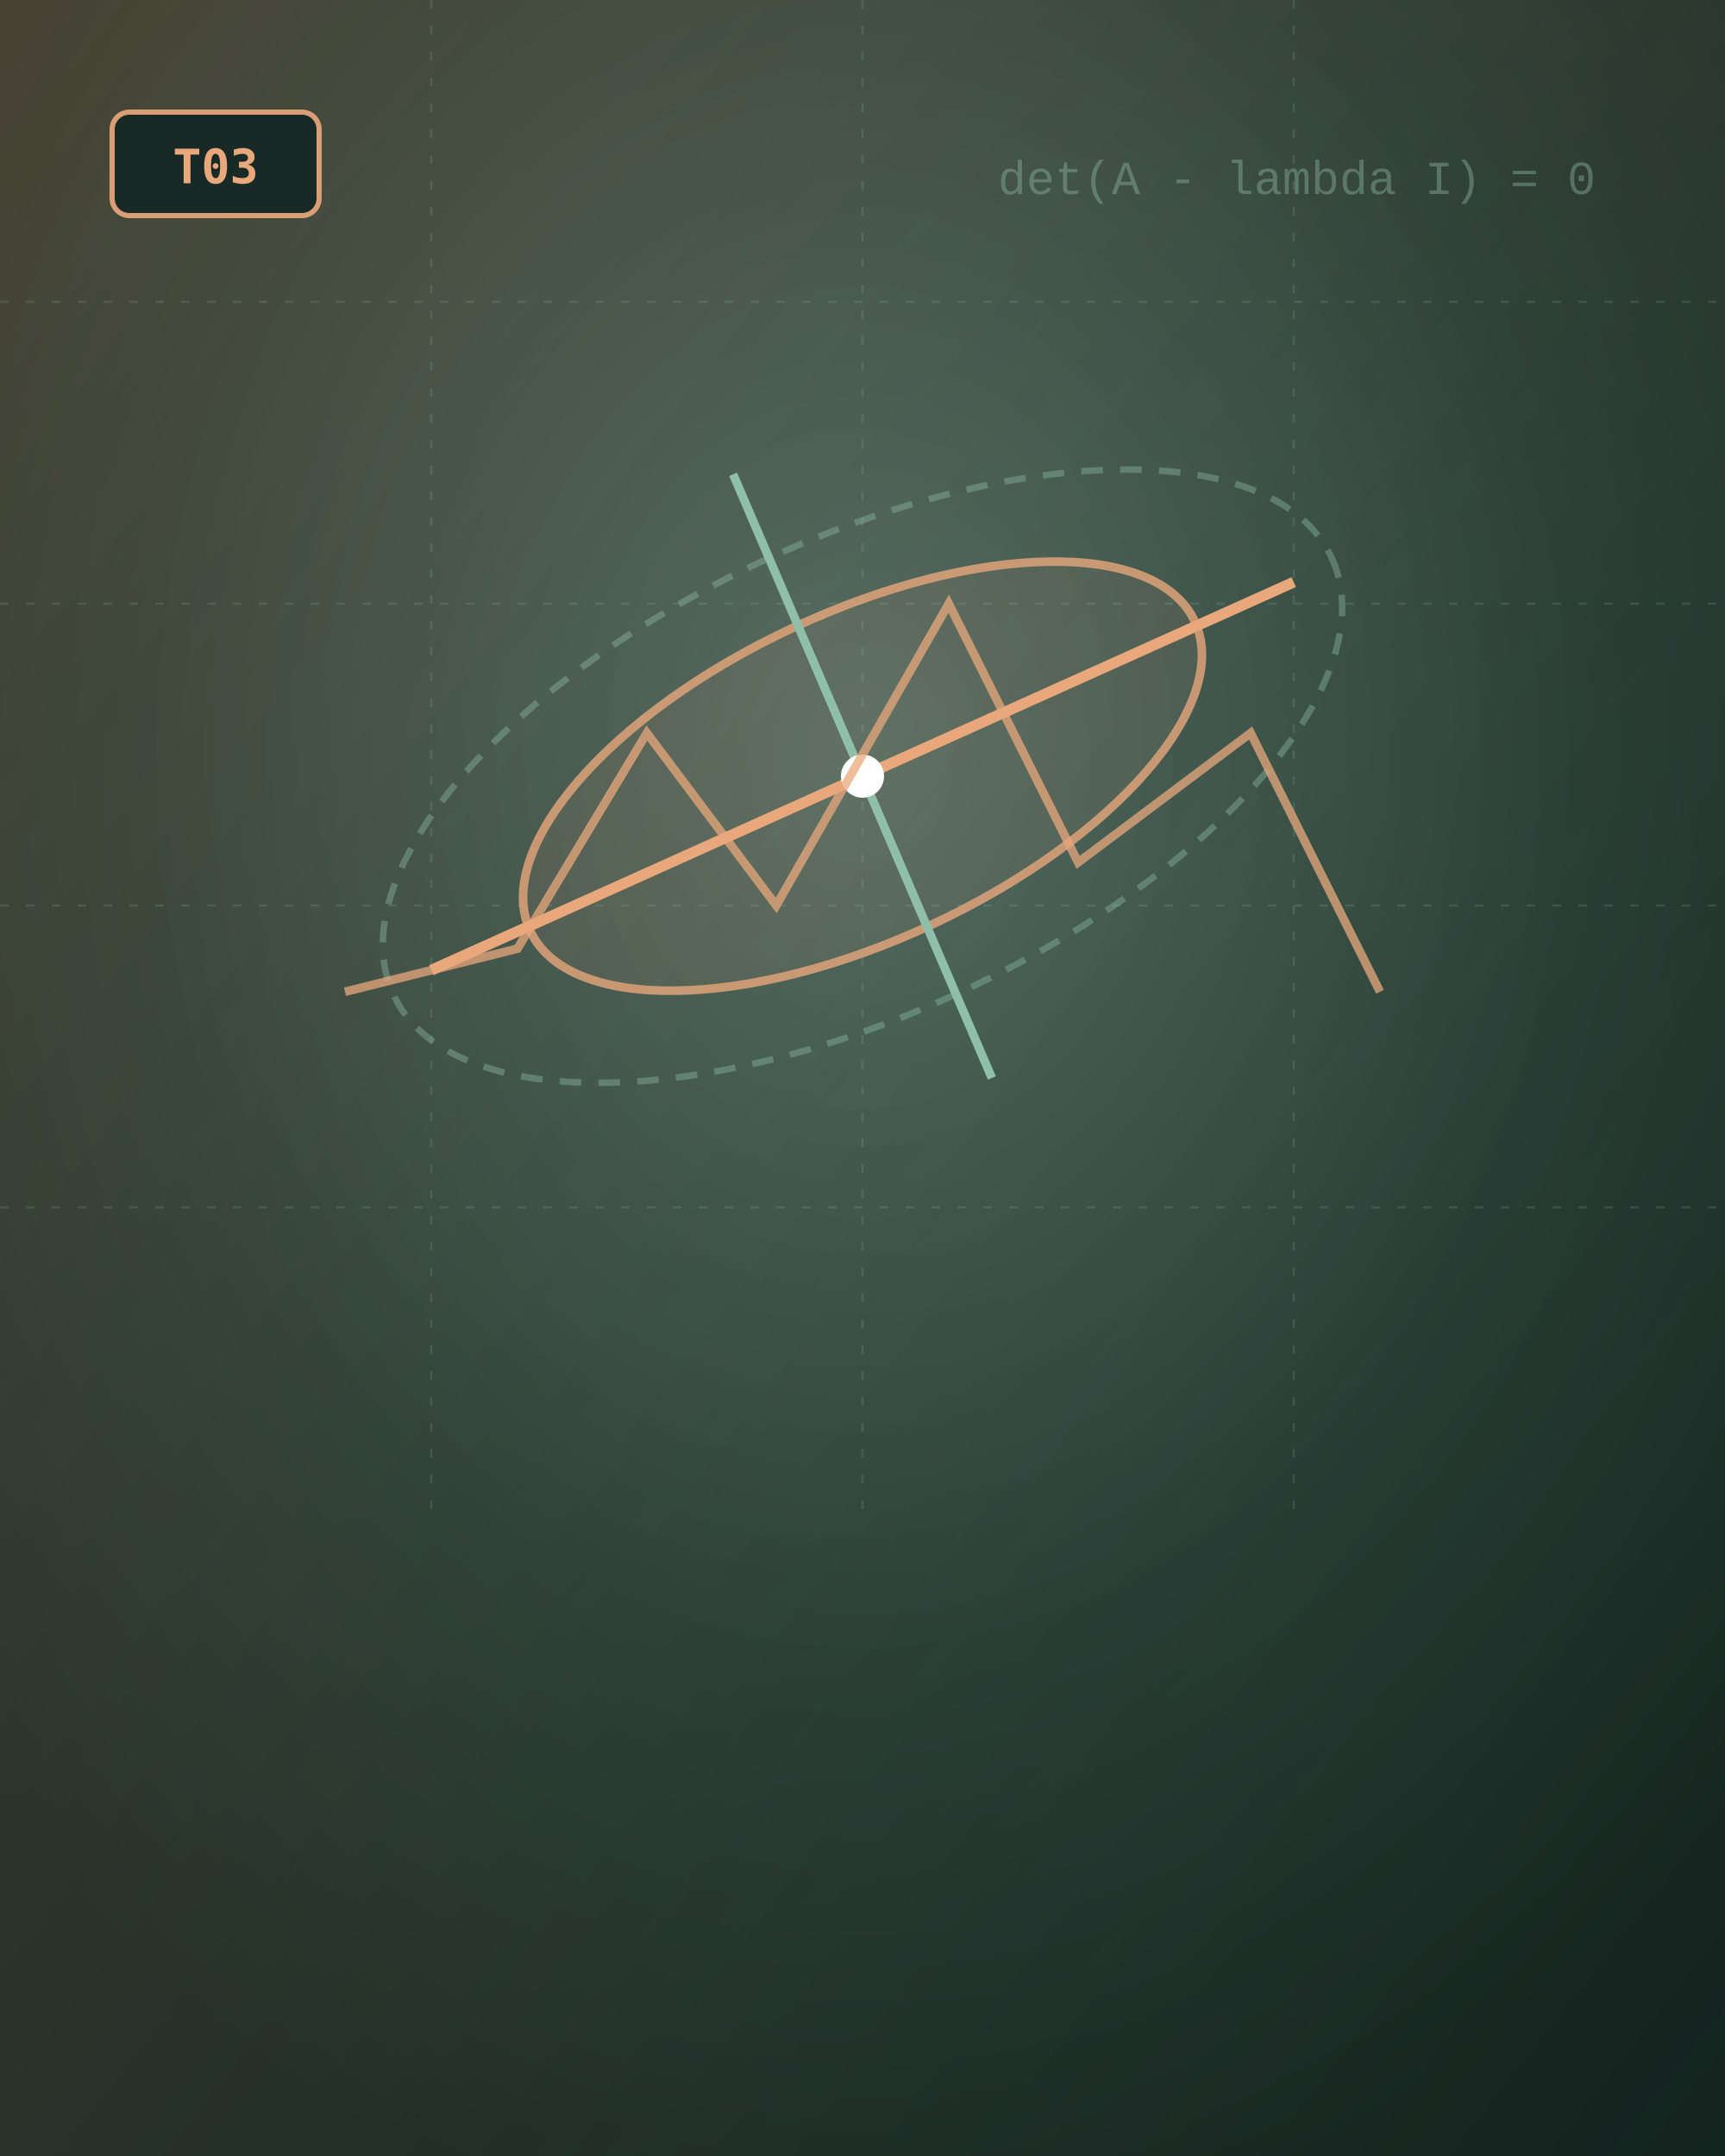
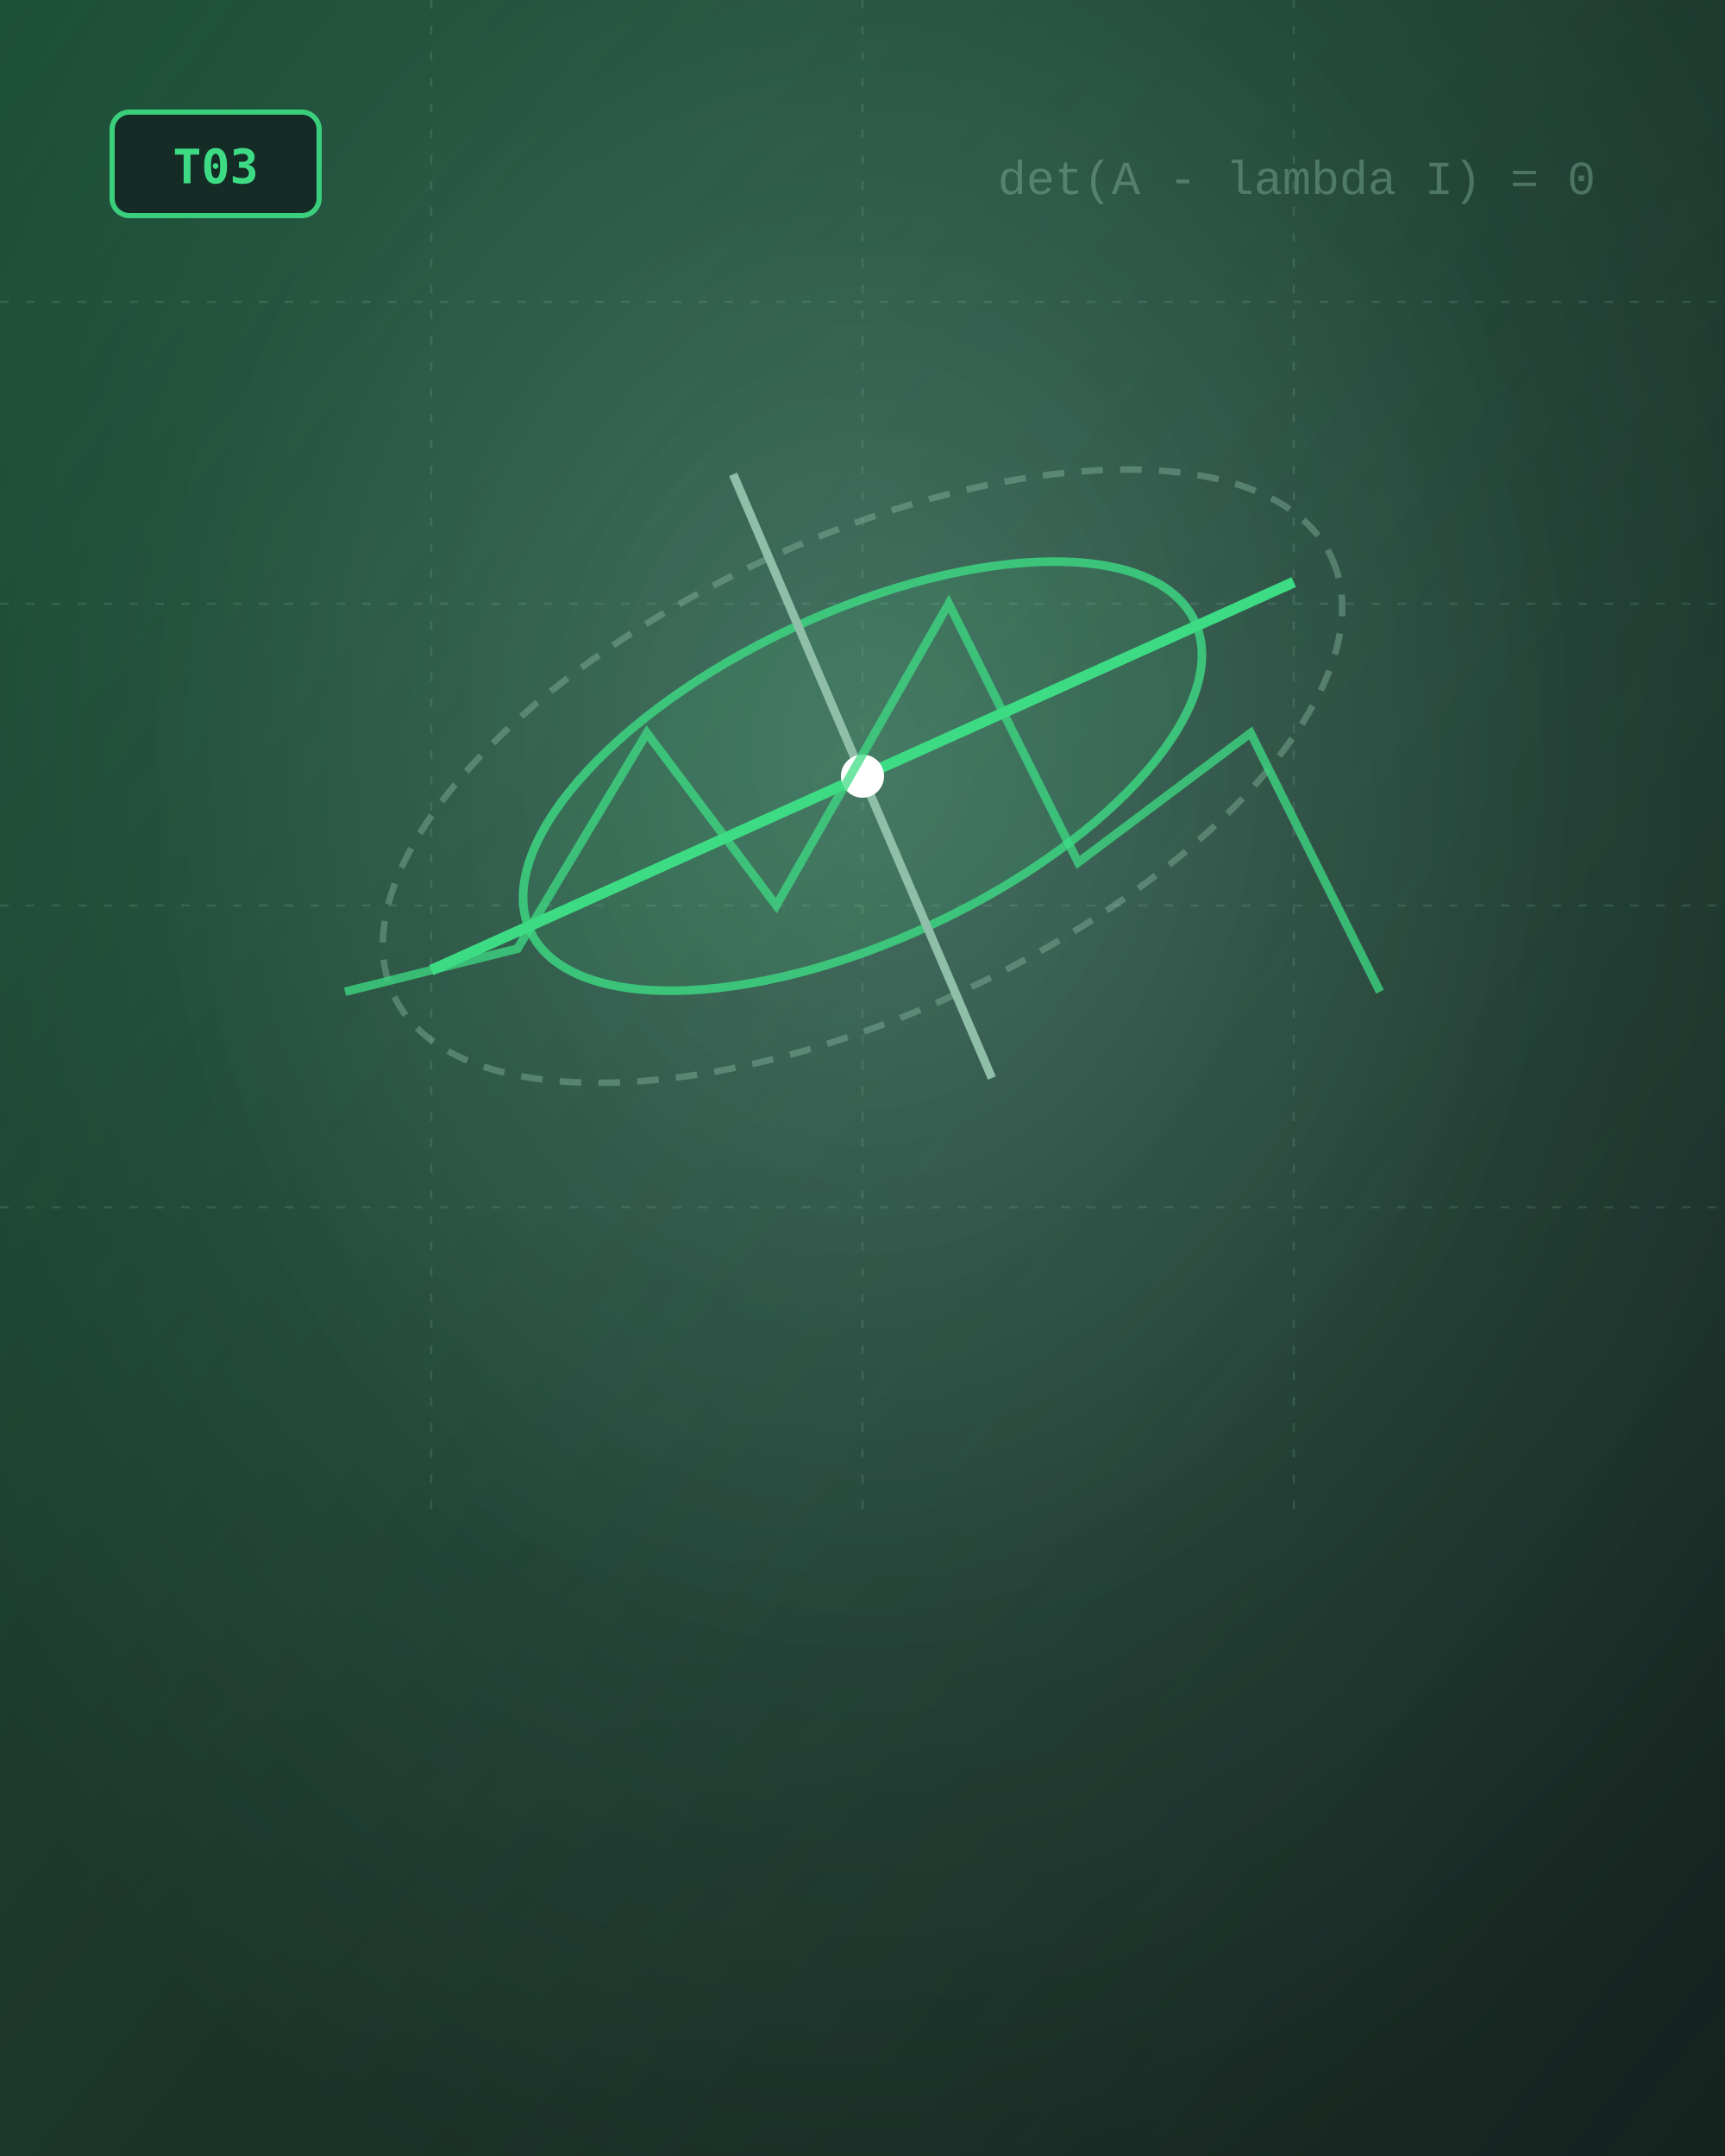
<svg xmlns="http://www.w3.org/2000/svg" width="400" height="500" viewBox="0 0 400 500" fill="none">
  <defs>
    <radialGradient id="bgGrad3" cx="50%" cy="35%" r="70%">
      <stop offset="0%" stop-color="#2C4E47" stop-opacity="0.9" />
      <stop offset="60%" stop-color="#182E28" stop-opacity="1" />
      <stop offset="100%" stop-color="#0E1B17" stop-opacity="1" />
    </radialGradient>
    <linearGradient id="glowGrad3" x1="0%" y1="0%" x2="100%" y2="100%">
-       <stop offset="0%" stop-color="#E8A87C" stop-opacity="0.25" />
+       <stop offset="0%" stop-color="#3ddc84" stop-opacity="0.25" />
      <stop offset="100%" stop-color="#8FBFA8" stop-opacity="0.05" />
    </linearGradient>
  </defs>
  <rect width="400" height="500" fill="url(#bgGrad3)" />
  <rect width="400" height="500" fill="url(#glowGrad3)" />
  <g stroke="#8FBFA8" stroke-width="0.5" stroke-dasharray="2 4" opacity="0.18">
    <line x1="0" y1="70" x2="400" y2="70" />
    <line x1="0" y1="140" x2="400" y2="140" />
    <line x1="0" y1="210" x2="400" y2="210" />
    <line x1="0" y1="280" x2="400" y2="280" />
    <line x1="100" y1="0" x2="100" y2="350" />
    <line x1="200" y1="0" x2="200" y2="350" />
    <line x1="300" y1="0" x2="300" y2="350" />
  </g>
  <text x="370" y="45" font-family="'JetBrains Mono', 'Courier New', monospace" font-size="11" fill="#8FBFA8" opacity="0.4" text-anchor="end">det(A - lambda I) = 0</text>
  <g transform="translate(26, 26)">
-     <rect width="48" height="24" rx="4" fill="#142723" stroke="#E8A87C" stroke-width="1.2" opacity="0.9" />
-     <text x="24" y="16.5" font-family="'JetBrains Mono', monospace" font-size="11" font-weight="bold" fill="#E8A87C" text-anchor="middle">T03</text>
+     <rect width="48" height="24" rx="4" fill="#142723" stroke="#3ddc84" stroke-width="1.2" opacity="0.9" />
+     <text x="24" y="16.5" font-family="'JetBrains Mono', monospace" font-size="11" font-weight="bold" fill="#3ddc84" text-anchor="middle">T03</text>
  </g>
  <g>
    <ellipse cx="200" cy="180" rx="120" ry="55" transform="rotate(-25 200 180)" fill="none" stroke="#8FBFA8" stroke-width="1.5" stroke-dasharray="5 4" opacity="0.4" />
-     <ellipse cx="200" cy="180" rx="85" ry="38" transform="rotate(-25 200 180)" fill="#E8A87C" fill-opacity="0.1" stroke="#E8A87C" stroke-width="2" opacity="0.8" />
-     <line x1="100" y1="225" x2="300" y2="135" stroke="#E8A87C" stroke-width="2.5" />
+     <ellipse cx="200" cy="180" rx="85" ry="38" transform="rotate(-25 200 180)" fill="#3ddc84" fill-opacity="0.1" stroke="#3ddc84" stroke-width="2" opacity="0.8" />
+     <line x1="100" y1="225" x2="300" y2="135" stroke="#3ddc84" stroke-width="2.5" />
    <line x1="170" y1="110" x2="230" y2="250" stroke="#8FBFA8" stroke-width="2" />
    <circle cx="200" cy="180" r="5" fill="#ffffff" />
-     <path d="M 80 230 L 120 220 L 150 170 L 180 210 L 220 140 L 250 200 L 290 170 L 320 230" fill="none" stroke="#E8A87C" stroke-width="2" opacity="0.75" />
+     <path d="M 80 230 L 120 220 L 150 170 L 180 210 L 220 140 L 250 200 L 290 170 L 320 230" fill="none" stroke="#3ddc84" stroke-width="2" opacity="0.75" />
  </g>
</svg>
